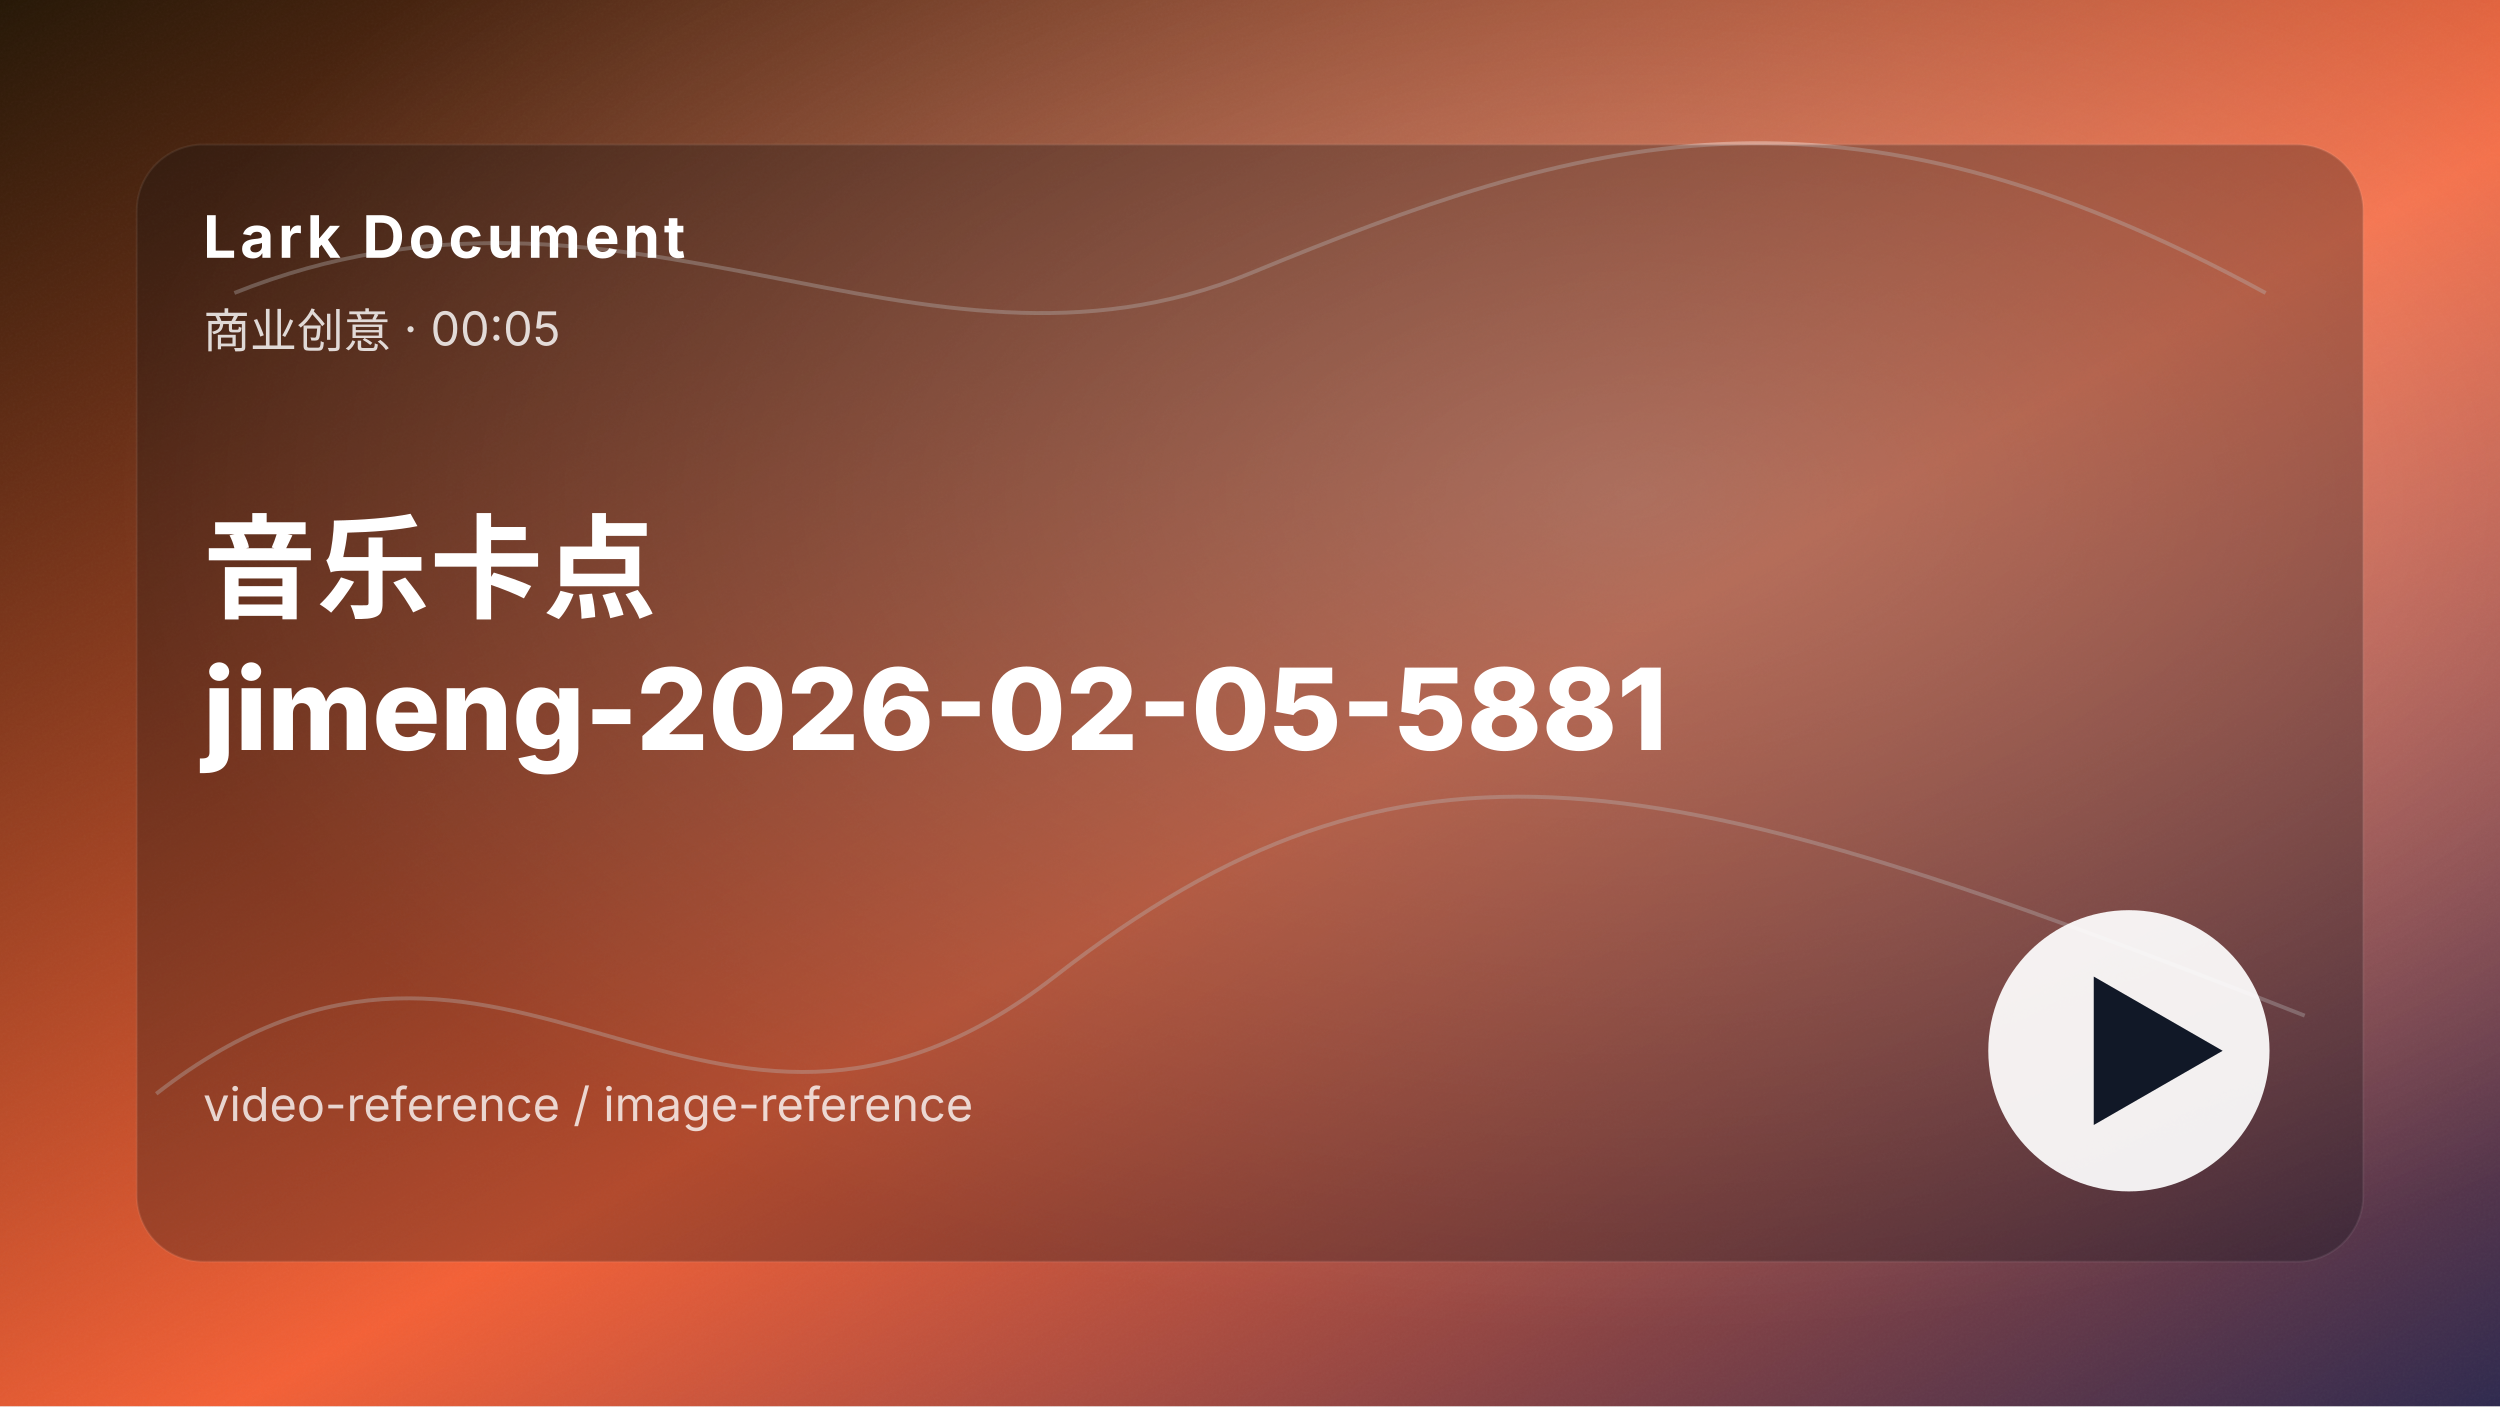
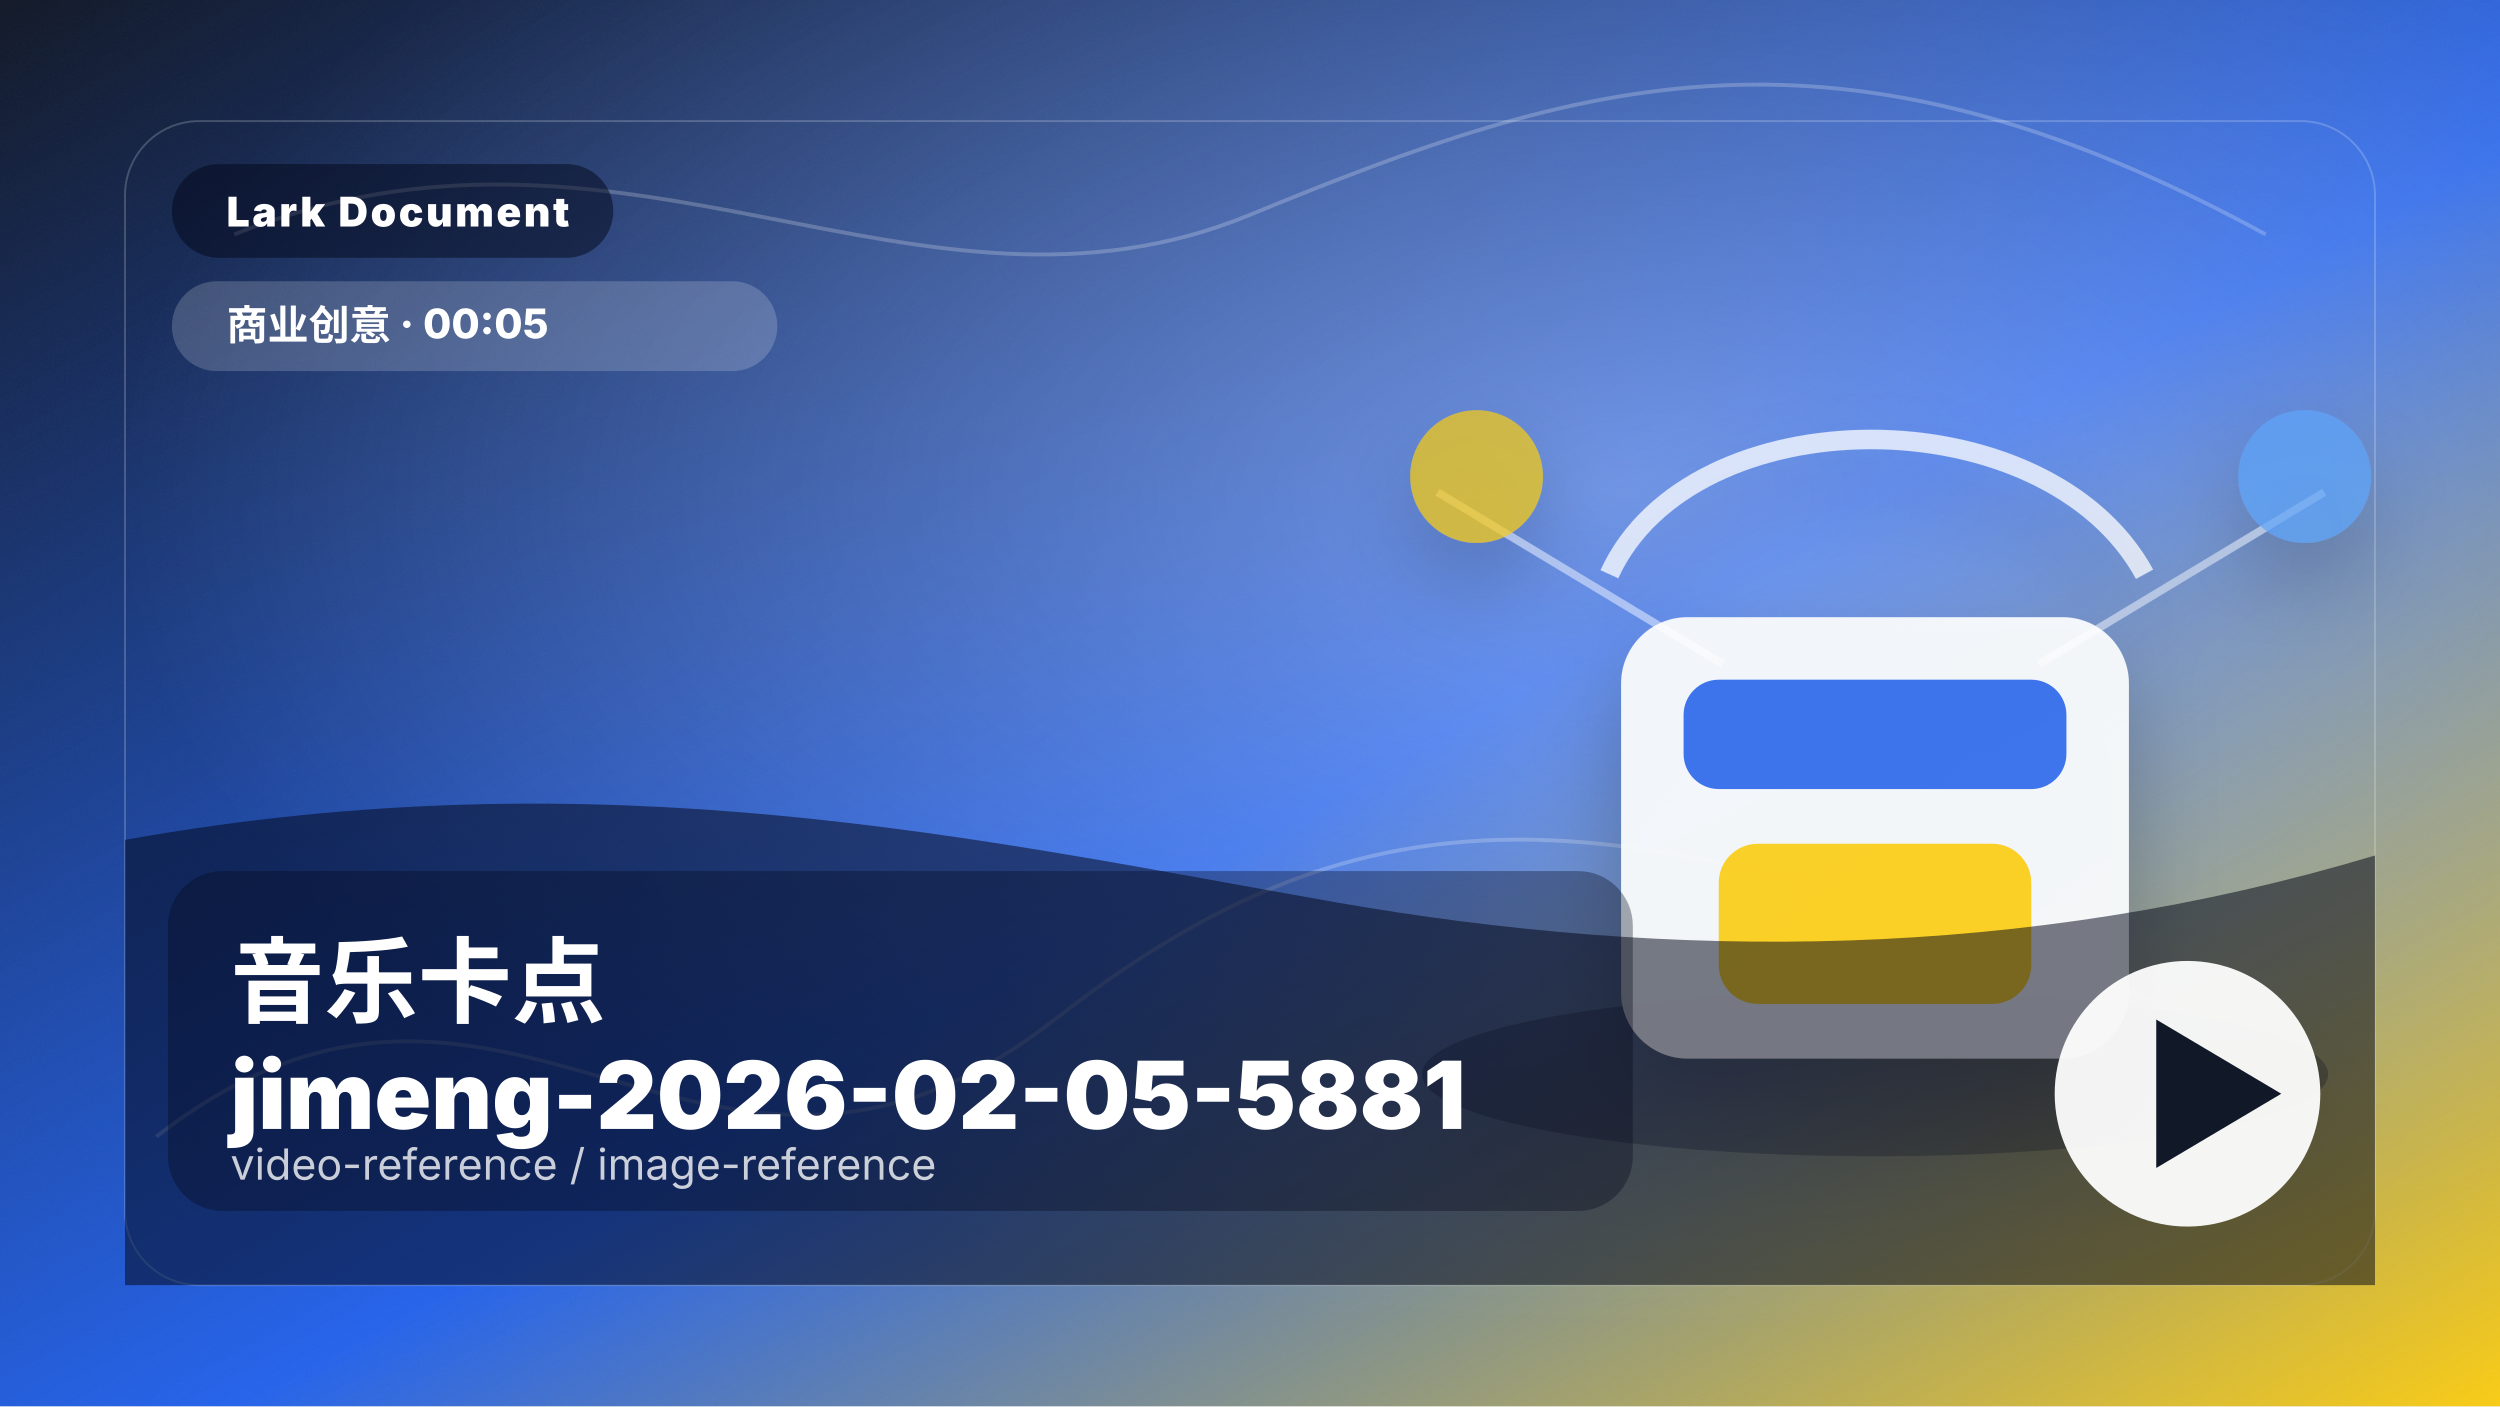
<svg xmlns="http://www.w3.org/2000/svg" width="1280" height="720" viewBox="0 0 1280 720" role="img" aria-label="音乐卡点 jimeng-2026-02-05-5881">
  <defs>
    <linearGradient id="bg" x1="0" y1="0" x2="1" y2="1">
-       <stop offset="0%" stop-color="#251605" />
-       <stop offset="55%" stop-color="#f46036" />
-       <stop offset="100%" stop-color="#2e294e" />
+       <stop offset="0%" stop-color="#111827" />
+       <stop offset="55%" stop-color="#2563eb" />
+       <stop offset="100%" stop-color="#facc15" />
    </linearGradient>
    <radialGradient id="light" cx="65%" cy="35%" r="60%">
      <stop offset="0%" stop-color="#ffffff" stop-opacity="0.35" />
      <stop offset="100%" stop-color="#ffffff" stop-opacity="0" />
    </radialGradient>
    <filter id="grain">
      <feTurbulence type="fractalNoise" baseFrequency="0.8" numOctaves="2" stitchTiles="stitch" />
      <feColorMatrix type="saturate" values="0" />
      <feComponentTransfer>
        <feFuncA type="table" tableValues="0 0.12" />
      </feComponentTransfer>
    </filter>
+     <filter id="softShadow" x="-20%" y="-20%" width="140%" height="140%">
+       <feDropShadow dx="0" dy="24" stdDeviation="22" flood-color="#000000" flood-opacity="0.24" />
+     </filter>
  </defs>
  <rect width="1280" height="720" fill="url(#bg)" />
  <rect width="1280" height="720" fill="url(#light)" />
  <rect width="1280" height="720" filter="url(#grain)" opacity="0.32" />
-   <g opacity="0.34" fill="none" stroke="#fff" stroke-width="2">
-     <path d="M80 560 C260 420 360 640 540 500 S850 390 1180 520" />
-     <path d="M120 150 C320 70 470 210 640 140 S940 30 1160 150" />
+   <g opacity="0.22" fill="none" stroke="#fff" stroke-width="2">
+     <path d="M80 582 C260 442 360 662 540 522 S850 412 1180 542" />
+     <path d="M120 120 C320 40 470 180 640 110 S940 0 1160 120" />
  </g>
-   <rect x="70" y="74" width="1140" height="572" rx="34" fill="#0b0f12" opacity="0.28" stroke="#fff" stroke-opacity="0.24" />
-   <text x="104" y="132" fill="#ffffff" font-family="Inter, Arial, sans-serif" font-size="30" font-weight="700" letter-spacing="2">Lark Document</text>
-   <text x="104" y="178" fill="#ffffff" opacity="0.82" font-family="Inter, Arial, sans-serif" font-size="24">商业创意 · 00:05</text>
-   <text x="104" y="312" fill="#ffffff" font-family="Inter, Arial, sans-serif" font-size="58" font-weight="800">音乐卡点</text>
-   <text x="104" y="384" fill="#ffffff" font-family="Inter, Arial, sans-serif" font-size="58" font-weight="800">jimeng-2026-02-05-5881</text>
-   <text x="104" y="574" fill="#ffffff" opacity="0.78" font-family="Inter, Arial, sans-serif" font-size="24">video-reference / image-reference</text>
-   <circle cx="1090" cy="538" r="72" fill="#ffffff" opacity="0.92" />
-   <path d="M1072 500 L1072 576 L1138 538 Z" fill="#111827" />
+   <g filter="url(#softShadow)">
+     <g transform="translate(678 126)">
+       <ellipse cx="282" cy="424" rx="232" ry="42" fill="#020617" opacity="0.25" />
+       <rect x="152" y="190" width="260" height="226" rx="34" fill="#f8fafc" opacity="0.96" />
+       <rect x="184" y="222" width="196" height="56" rx="18" fill="#2563eb" opacity="0.88" />
+       <rect x="202" y="306" width="160" height="82" rx="20" fill="#facc15" opacity="0.92" />
+       <path d="M146 168 C188 76 370 76 420 168" fill="none" stroke="#fff" stroke-width="10" opacity="0.74" />
+       <path d="M58 126 L204 214 M512 126 L366 214" stroke="#fff" stroke-width="4" opacity="0.45" />
+       <circle cx="78" cy="118" r="34" fill="#facc15" opacity="0.7" />
+       <circle cx="502" cy="118" r="34" fill="#60a5fa" opacity="0.7" />
+     </g>
+   </g>
+   <rect x="64" y="62" width="1152" height="596" rx="38" fill="none" stroke="#fff" stroke-opacity="0.2" />
+   <rect x="88" y="84" width="226" height="48" rx="24" fill="#020617" opacity="0.5" />
+   <text x="116" y="116" fill="#ffffff" font-family="Inter, Arial, sans-serif" font-size="21" font-weight="850" letter-spacing="1.3">Lark Document</text>
+   <rect x="88" y="144" width="310" height="46" rx="23" fill="#ffffff" opacity="0.18" />
+   <text x="116" y="174" fill="#ffffff" font-family="Inter, Arial, sans-serif" font-size="21" font-weight="760">商业创意 · 00:05</text>
+   <path d="M64 430 C310 386 502 430 684 462 C856 492 1036 492 1216 438 V658 H64 Z" fill="#020617" opacity="0.52" />
+   <rect x="86" y="446" width="750" height="174" rx="28" fill="#020617" opacity="0.34" />
+   <text x="118" y="520" fill="#ffffff" font-family="Inter, Arial, sans-serif" font-size="48" font-weight="850">音乐卡点</text>
+   <text x="118" y="578" fill="#ffffff" font-family="Inter, Arial, sans-serif" font-size="48" font-weight="850">jimeng-2026-02-05-5881</text>
+   <text x="118" y="604" fill="#ffffff" opacity="0.78" font-family="Inter, Arial, sans-serif" font-size="22">video-reference / image-reference</text>
+   <circle cx="1120" cy="560" r="68" fill="#ffffff" opacity="0.94" />
+   <path d="M1104 522 L1104 598 L1168 560 Z" fill="#111827" />
</svg>
